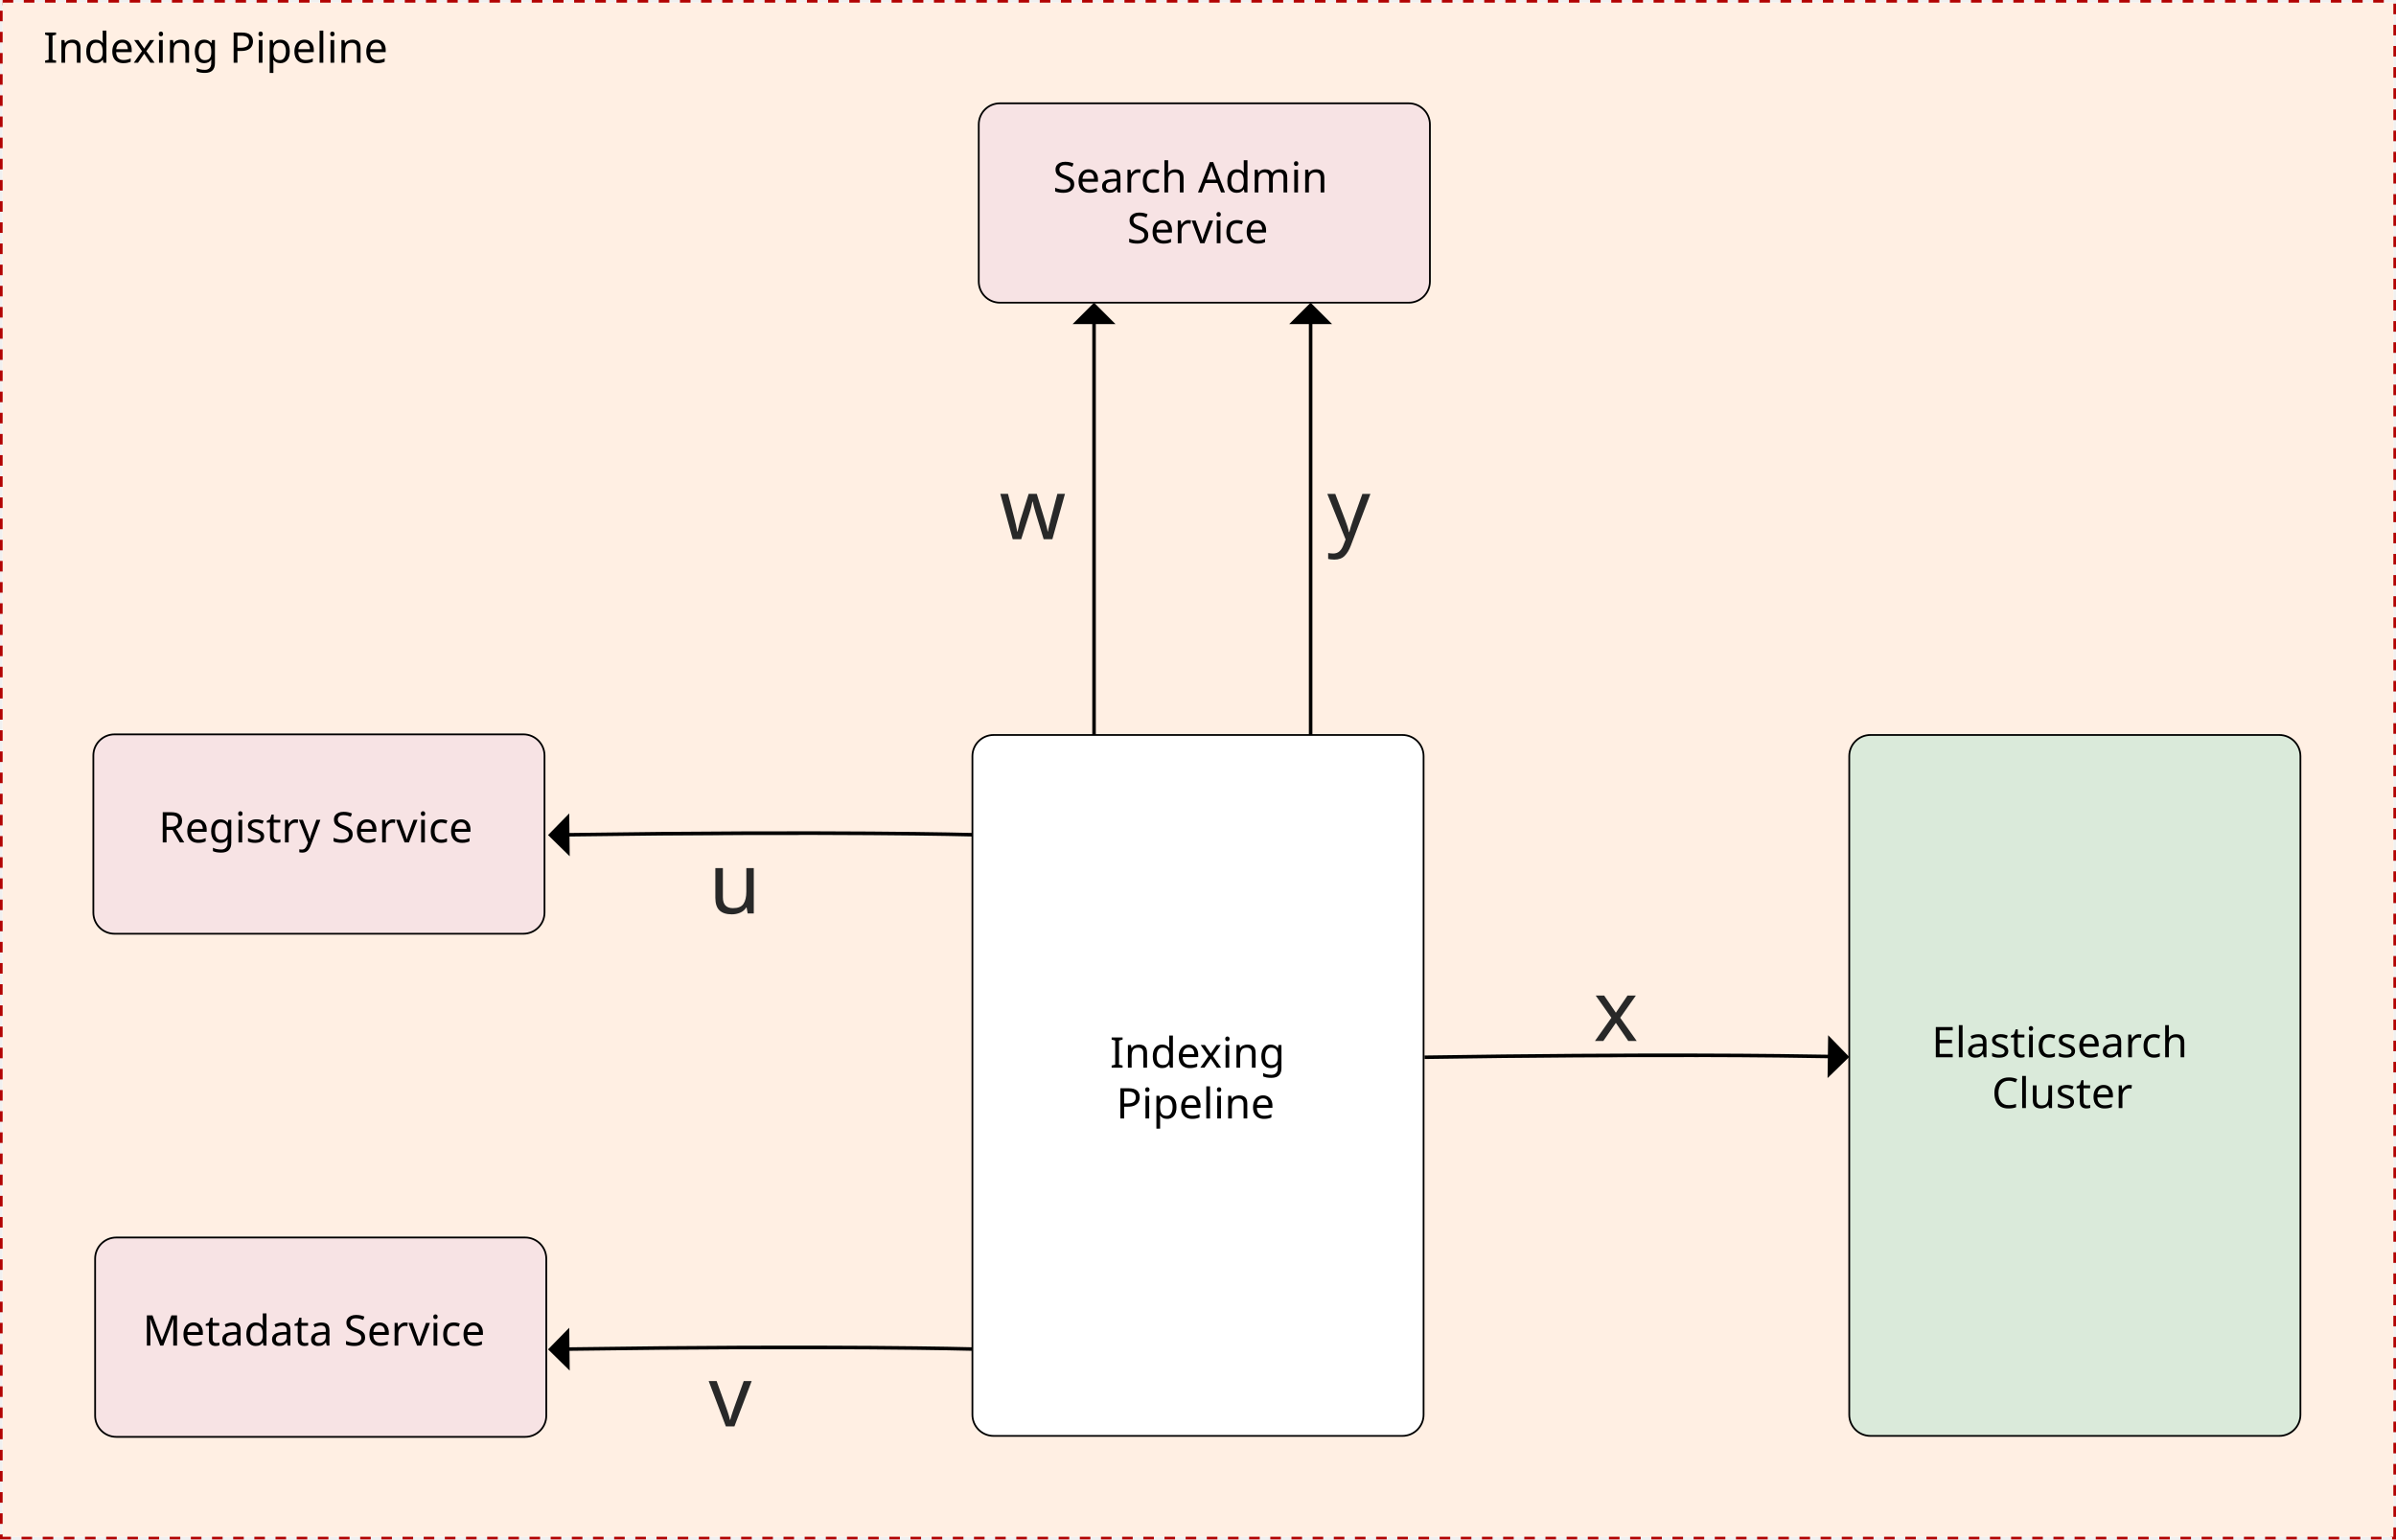
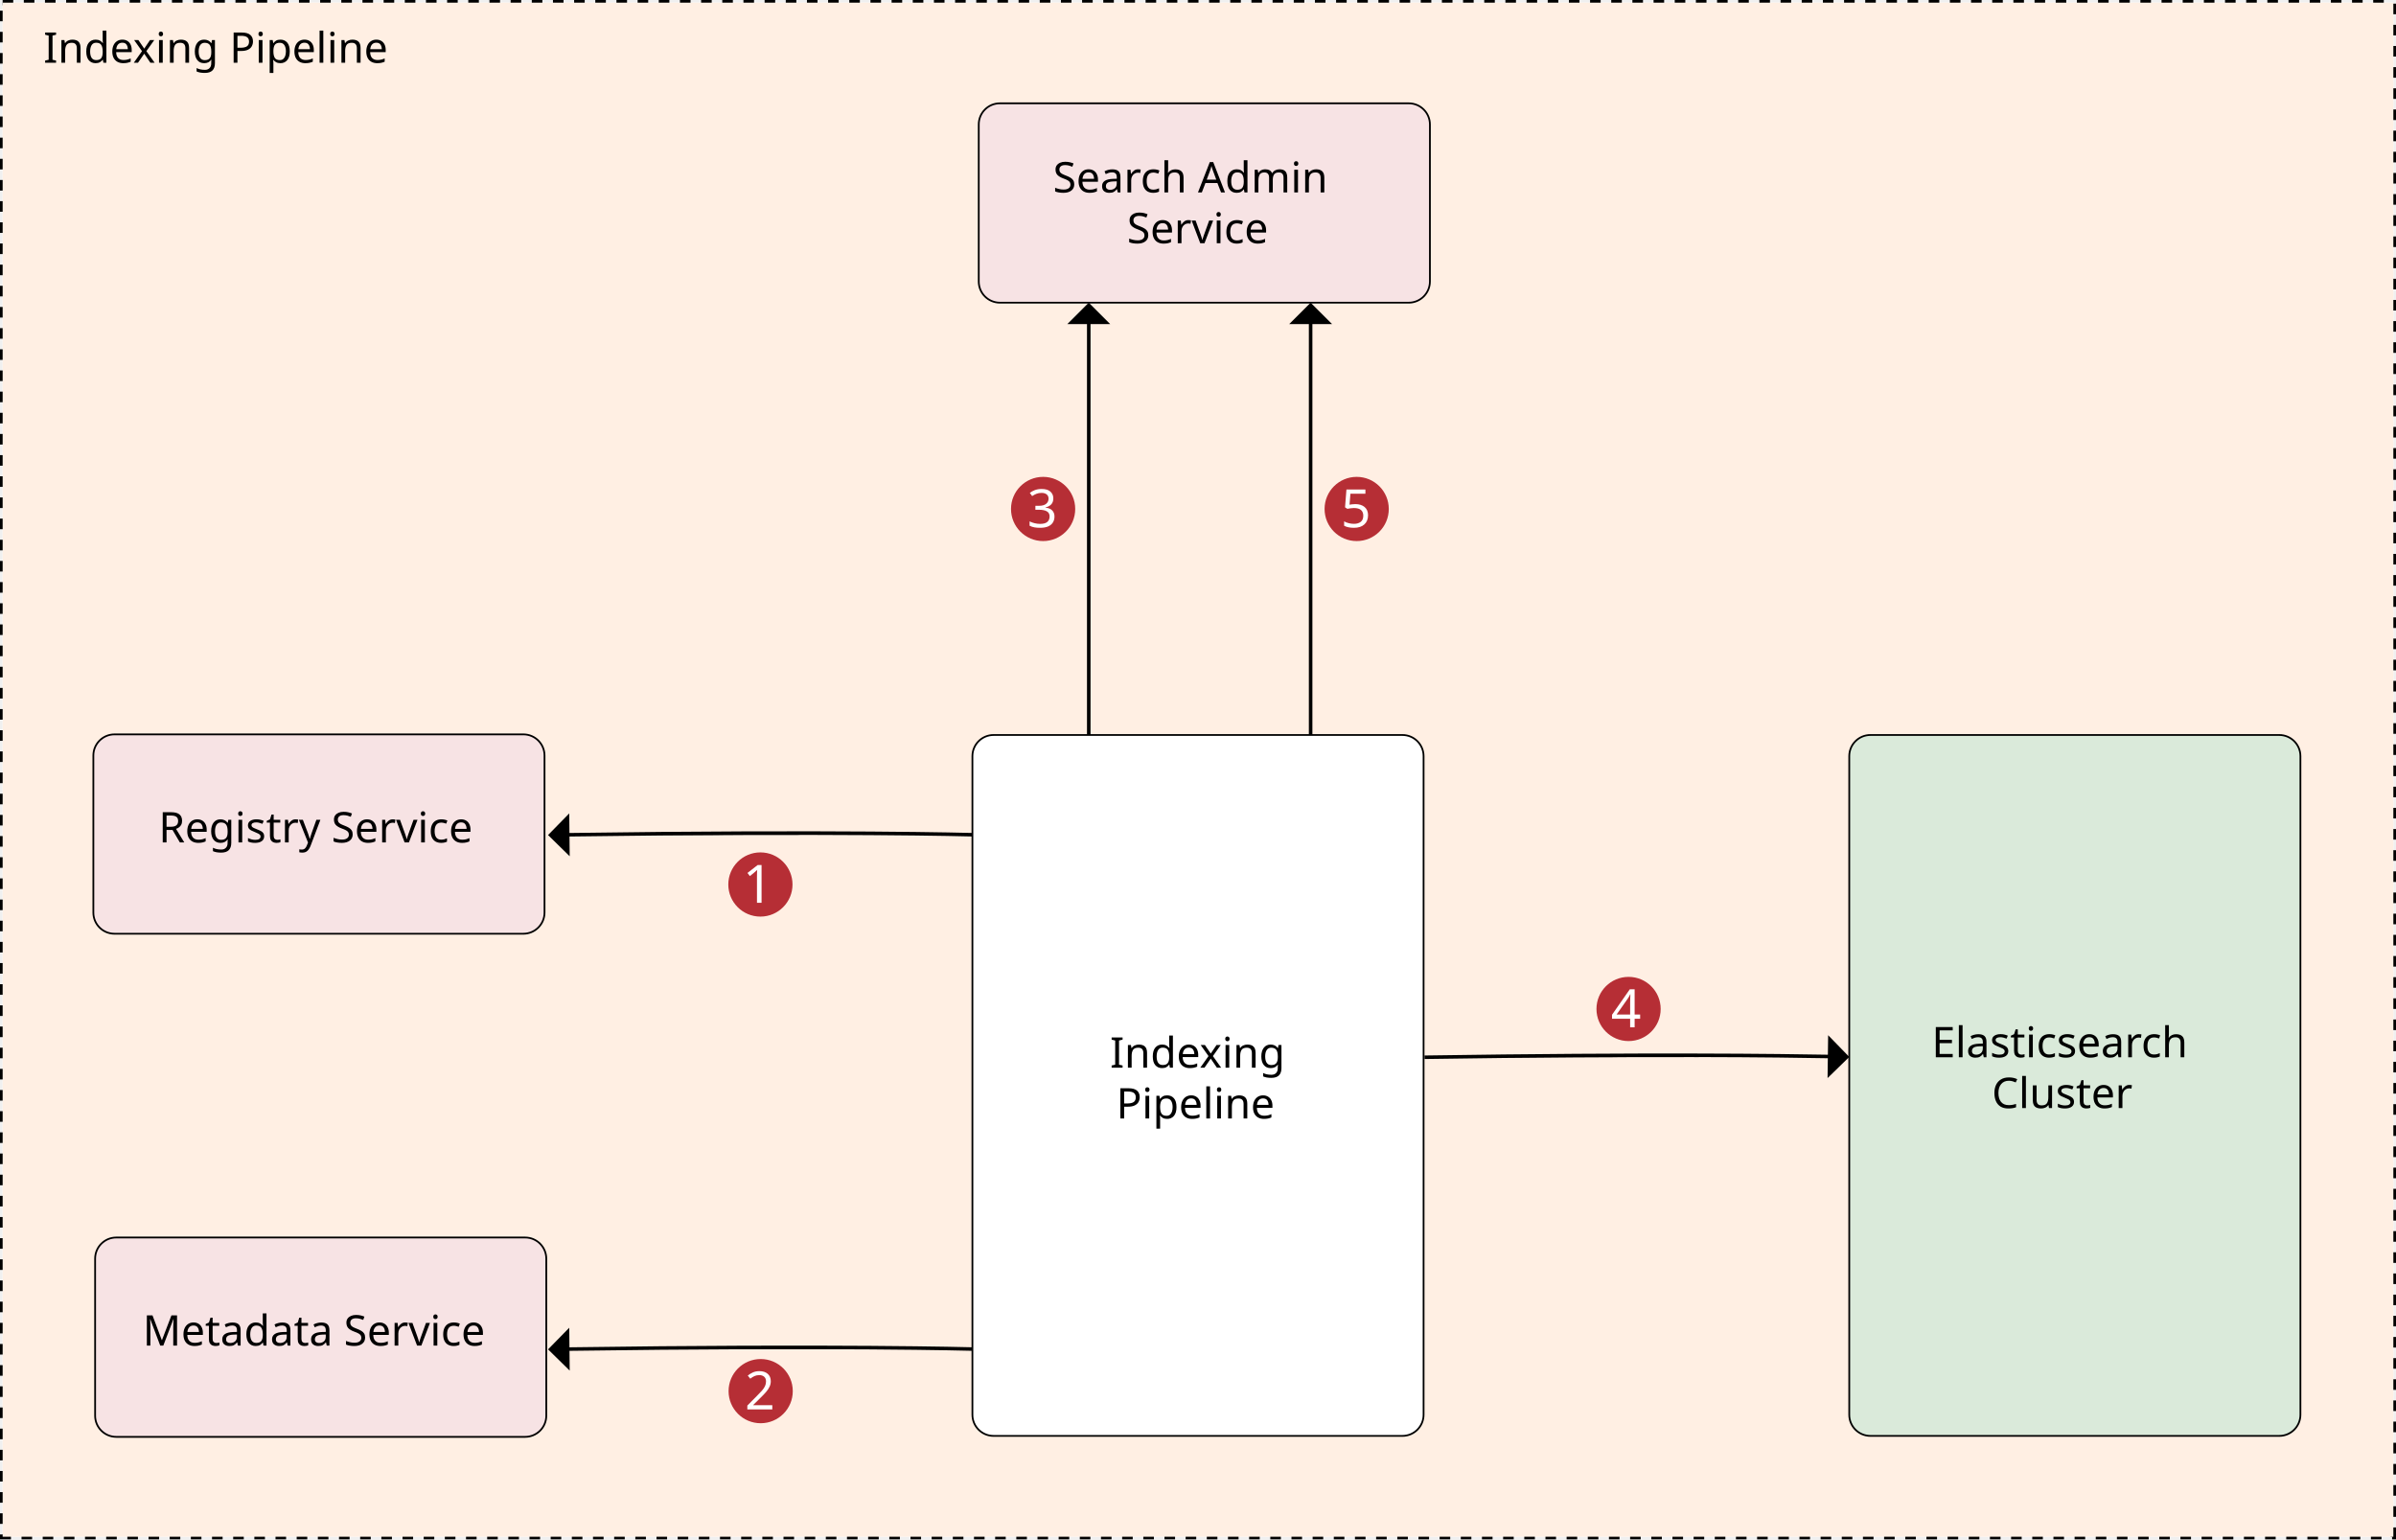
<svg xmlns="http://www.w3.org/2000/svg" version="1.1" id="Layer_1" x="0px" y="0px" viewBox="0 0 1358.43 872.85" style="enable-background:new 0 0 1358.43 872.85;" xml:space="preserve">
  <style type="text/css">
	.st0{fill:#FFFFFF;}
- 	.st1{fill:none;stroke:#B20202;stroke-width:3;stroke-miterlimit:10;stroke-dasharray:6;}
+ 	.st1{fill:none;stroke:#000000;stroke-width:3;stroke-miterlimit:10;stroke-dasharray:6;}
	.st2{fill:#FFEFE3;}
	.st3{font-family:'OpenSans-Semibold';}
	.st4{font-size:24px;}
	.st5{fill:#F7E3E4;stroke:#000000;stroke-miterlimit:10;}
	.st6{fill:none;stroke:#000000;stroke-width:2;stroke-miterlimit:10;}
	.st7{fill:#FFFFFF;stroke:#000000;stroke-miterlimit:10;}
	.st8{fill:#DAEADA;stroke:#000000;stroke-miterlimit:10;}
- 	.st9{fill:#282828;}
- 	.st10{font-family:'Wingdings2';}
- 	.st11{font-size:48px;}
+ 	.st9{fill:#B62E35;}
+ 	.st10{font-family:'OpenSans-Bold';}
+ 	.st11{font-size:30px;}
</style>
  <g>
+     <rect x="1.5" y="1.5" class="st0" width="1355.43" height="869.85" />
+     <rect x="1.5" y="1.5" class="st1" width="1355.43" height="869.85" />
+     <rect x="1.5" y="1.5" class="st2" width="1355.43" height="869.85" />
+   </g>
+   <text transform="matrix(1 0 0 1 24.6325 35.5859)" class="st3 st4">Indexing Pipeline</text>
+   <path class="st5" d="M296.72,529.44H64.93c-6.63,0-12-5.37-12-12V428.4c0-6.63,5.37-12,12-12h231.79c6.63,0,12,5.37,12,12v89.04  C308.72,524.06,303.35,529.44,296.72,529.44z" />
+   <text transform="matrix(1 0 0 1 89.9367 477.6777)" class="st3 st4">Registry Service</text>
+   <path class="st5" d="M798.69,171.62H566.91c-6.63,0-12-5.37-12-12V70.58c0-6.63,5.37-12,12-12h231.79c6.63,0,12,5.37,12,12v89.04  C810.69,166.24,805.32,171.62,798.69,171.62z" />
+   <text transform="matrix(1 0 0 1 597.0057 109.0967)">
+     <tspan x="0" y="0" class="st3 st4">Search Admin </tspan>
+     <tspan x="35.74" y="28.8" class="st3 st4"> Service</tspan>
+   </text>
+   <g>
+     <path d="M310.72,765.11c159.61-2.43,240.8-0.19,240.8-0.19" />
    <g>
-       <rect x="1.5" y="1.5" class="st0" width="1355.43" height="869.85" />
-       <rect x="1.5" y="1.5" class="st1" width="1355.43" height="869.85" />
-       <rect x="1.5" y="1.5" class="st2" width="1355.43" height="869.85" />
-     </g>
-     <text transform="matrix(1 0 0 1 24.6325 35.5859)" class="st3 st4">Indexing Pipeline</text>
-     <path class="st5" d="M296.72,529.44H64.93c-6.63,0-12-5.37-12-12V428.4c0-6.63,5.37-12,12-12h231.79c6.63,0,12,5.37,12,12v89.04   C308.72,524.06,303.35,529.44,296.72,529.44z" />
-     <text transform="matrix(1 0 0 1 89.9367 477.6777)" class="st3 st4">Registry Service</text>
-     <path class="st5" d="M798.69,171.62H566.91c-6.63,0-12-5.37-12-12V70.58c0-6.63,5.37-12,12-12h231.79c6.63,0,12,5.37,12,12v89.04   C810.69,166.24,805.32,171.62,798.69,171.62z" />
-     <text transform="matrix(1 0 0 1 597.0057 109.0967)">
-       <tspan x="0" y="0" class="st3 st4">Search Admin </tspan>
-       <tspan x="35.74" y="28.8" class="st3 st4"> Service</tspan>
-     </text>
-     <g>
-       <path d="M310.72,765.11c159.61-2.43,240.8-0.19,240.8-0.19" />
+       <path class="st6" d="M321.24,764.96c152.66-2.18,230.28-0.03,230.28-0.03" />
      <g>
-         <path class="st6" d="M321.24,764.96c152.66-2.18,230.28-0.03,230.28-0.03" />
-         <g>
-           <polygon points="322.74,752.85 322.99,777.14 310.72,765.11     " />
-         </g>
+         <polygon points="322.74,752.85 322.99,777.14 310.72,765.11    " />
      </g>
    </g>
+   </g>
+   <g>
+     <path d="M1099.53,224.8" />
+   </g>
+   <g>
+     <line x1="617.28" y1="171.62" x2="617.28" y2="416.75" />
    <g>
-       <path d="M1099.53,224.8" />
-     </g>
-     <g>
-       <line x1="620.28" y1="171.62" x2="620.28" y2="416.75" />
+       <line class="st6" x1="617.28" y1="182.13" x2="617.28" y2="416.75" />
      <g>
-         <line class="st6" x1="620.28" y1="182.13" x2="620.28" y2="416.75" />
-         <g>
-           <polygon points="632.43,183.76 608.14,183.76 620.28,171.62     " />
-         </g>
+         <polygon points="629.43,183.76 605.14,183.76 617.28,171.62    " />
      </g>
    </g>
-     <path class="st5" d="M297.72,814.72H65.93c-6.63,0-12-5.37-12-12v-89.04c0-6.63,5.37-12,12-12h231.79c6.63,0,12,5.37,12,12v89.04   C309.72,809.35,304.35,814.72,297.72,814.72z" />
-     <text transform="matrix(1 0 0 1 80.9367 762.962)" class="st3 st4">Metadata Service</text>
-     <path class="st7" d="M795.11,814.17H563.32c-6.63,0-12-5.37-12-12V428.75c0-6.63,5.37-12,12-12h231.79c6.63,0,12,5.37,12,12v373.42   C807.11,808.8,801.74,814.17,795.11,814.17z" />
-     <text transform="matrix(1 0 0 1 629.3004 605.3903)">
-       <tspan x="0" y="0" class="st3 st4">Indexing </tspan>
-       <tspan x="3.57" y="28.8" class="st3 st4">Pipeline</tspan>
-     </text>
+   </g>
+   <path class="st5" d="M297.72,814.72H65.93c-6.63,0-12-5.37-12-12v-89.04c0-6.63,5.37-12,12-12h231.79c6.63,0,12,5.37,12,12v89.04  C309.72,809.35,304.35,814.72,297.72,814.72z" />
+   <text transform="matrix(1 0 0 1 80.9367 762.962)" class="st3 st4">Metadata Service</text>
+   <path class="st7" d="M795.11,814.17H563.32c-6.63,0-12-5.37-12-12V428.75c0-6.63,5.37-12,12-12h231.79c6.63,0,12,5.37,12,12v373.42  C807.11,808.8,801.74,814.17,795.11,814.17z" />
+   <text transform="matrix(1 0 0 1 629.3004 605.3903)">
+     <tspan x="0" y="0" class="st3 st4">Indexing </tspan>
+     <tspan x="3.57" y="28.8" class="st3 st4">Pipeline</tspan>
+   </text>
+   <g>
+     <path d="M310.72,473.48c159.61-2.43,240.8-0.19,240.8-0.19" />
    <g>
-       <path d="M310.72,473.48c159.61-2.43,240.8-0.19,240.8-0.19" />
+       <path class="st6" d="M321.24,473.33c152.66-2.18,230.28-0.03,230.28-0.03" />
      <g>
-         <path class="st6" d="M321.24,473.33c152.66-2.18,230.28-0.03,230.28-0.03" />
-         <g>
-           <polygon points="322.74,461.21 322.99,485.51 310.72,473.48     " />
-         </g>
+         <polygon points="322.74,461.21 322.99,485.51 310.72,473.48    " />
      </g>
    </g>
+   </g>
+   <g>
+     <line x1="743.07" y1="171.62" x2="743.07" y2="416.75" />
    <g>
-       <line x1="743.07" y1="171.62" x2="743.07" y2="416.75" />
+       <line class="st6" x1="743.07" y1="182.13" x2="743.07" y2="416.75" />
      <g>
-         <line class="st6" x1="743.07" y1="182.13" x2="743.07" y2="416.75" />
-         <g>
-           <polygon points="755.22,183.76 730.93,183.76 743.07,171.62     " />
-         </g>
+         <polygon points="755.22,183.76 730.93,183.76 743.07,171.62    " />
      </g>
    </g>
+   </g>
+   <g>
+     <path d="M807.65,599.48c159.61-2.43,240.8-0.19,240.8-0.19" />
    <g>
-       <path d="M807.65,599.48c159.61-2.43,240.8-0.19,240.8-0.19" />
+       <path class="st6" d="M807.65,599.48c126.41-1.93,203.64-0.92,230.29-0.42" />
      <g>
-         <path class="st6" d="M807.65,599.48c126.41-1.93,203.64-0.92,230.29-0.42" />
-         <g>
-           <polygon points="1036.48,586.98 1036.15,611.28 1048.46,599.3     " />
-         </g>
+         <polygon points="1036.48,586.98 1036.15,611.28 1048.46,599.3    " />
      </g>
    </g>
-     <path class="st8" d="M1292.24,814.17h-231.79c-6.63,0-12-5.37-12-12V428.75c0-6.63,5.37-12,12-12h231.79c6.63,0,12,5.37,12,12   v373.42C1304.24,808.8,1298.87,814.17,1292.24,814.17z" />
-     <text transform="matrix(1 0 0 1 1095.194 599.4823)">
-       <tspan x="0" y="0" class="st3 st4">Elasticsearch </tspan>
-       <tspan x="34.08" y="28.8" class="st3 st4">Cluster</tspan>
-     </text>
-     <text transform="matrix(1 0 0 1 401.7837 517.959)" class="st9 st10 st11">u</text>
-     <text transform="matrix(1 0 0 1 401.7838 808.7986)" class="st9 st10 st11">v</text>
-     <text transform="matrix(1 0 0 1 566.598 305.7886)" class="st9 st10 st11">w</text>
-     <text transform="matrix(1 0 0 1 903.4114 590.2422)" class="st9 st10 st11">x</text>
-     <text transform="matrix(1 0 0 1 752.483 305.7888)" class="st9 st10 st11">y</text>
+   </g>
+   <path class="st8" d="M1292.24,814.17h-231.79c-6.63,0-12-5.37-12-12V428.75c0-6.63,5.37-12,12-12h231.79c6.63,0,12,5.37,12,12  v373.42C1304.24,808.8,1298.87,814.17,1292.24,814.17z" />
+   <text transform="matrix(1 0 0 1 1095.194 599.4823)">
+     <tspan x="0" y="0" class="st3 st4">Elasticsearch </tspan>
+     <tspan x="34.08" y="28.8" class="st3 st4">Cluster</tspan>
+   </text>
+   <g>
+     <g>
+       <circle class="st9" cx="431.12" cy="501.52" r="18.2" />
+     </g>
+     <text transform="matrix(1 0 0 1 421.1136 511.9034)" class="st0 st10 st11">1</text>
+   </g>
+   <g>
+     <g>
+       <circle class="st9" cx="923.33" cy="572.1" r="18.2" />
+     </g>
+     <text transform="matrix(1 0 0 1 913.3288 582.4869)" class="st0 st10 st11">4</text>
+   </g>
+   <g>
+     <g>
+       <circle class="st9" cx="591.4" cy="288.59" r="18.2" />
+     </g>
+     <text transform="matrix(1 0 0 1 582.3942 298.9754)" class="st0 st10 st11">3</text>
+   </g>
+   <g>
+     <g>
+       <circle class="st9" cx="769.18" cy="288.59" r="18.2" />
+     </g>
+     <text transform="matrix(1 0 0 1 760.1749 298.9754)" class="st0 st10 st11">5</text>
+   </g>
+   <g>
+     <g>
+       <circle class="st9" cx="431.27" cy="788.79" r="18.2" />
+     </g>
+     <text transform="matrix(1 0 0 1 422.2687 799.1707)" class="st0 st10 st11">2</text>
  </g>
</svg>
